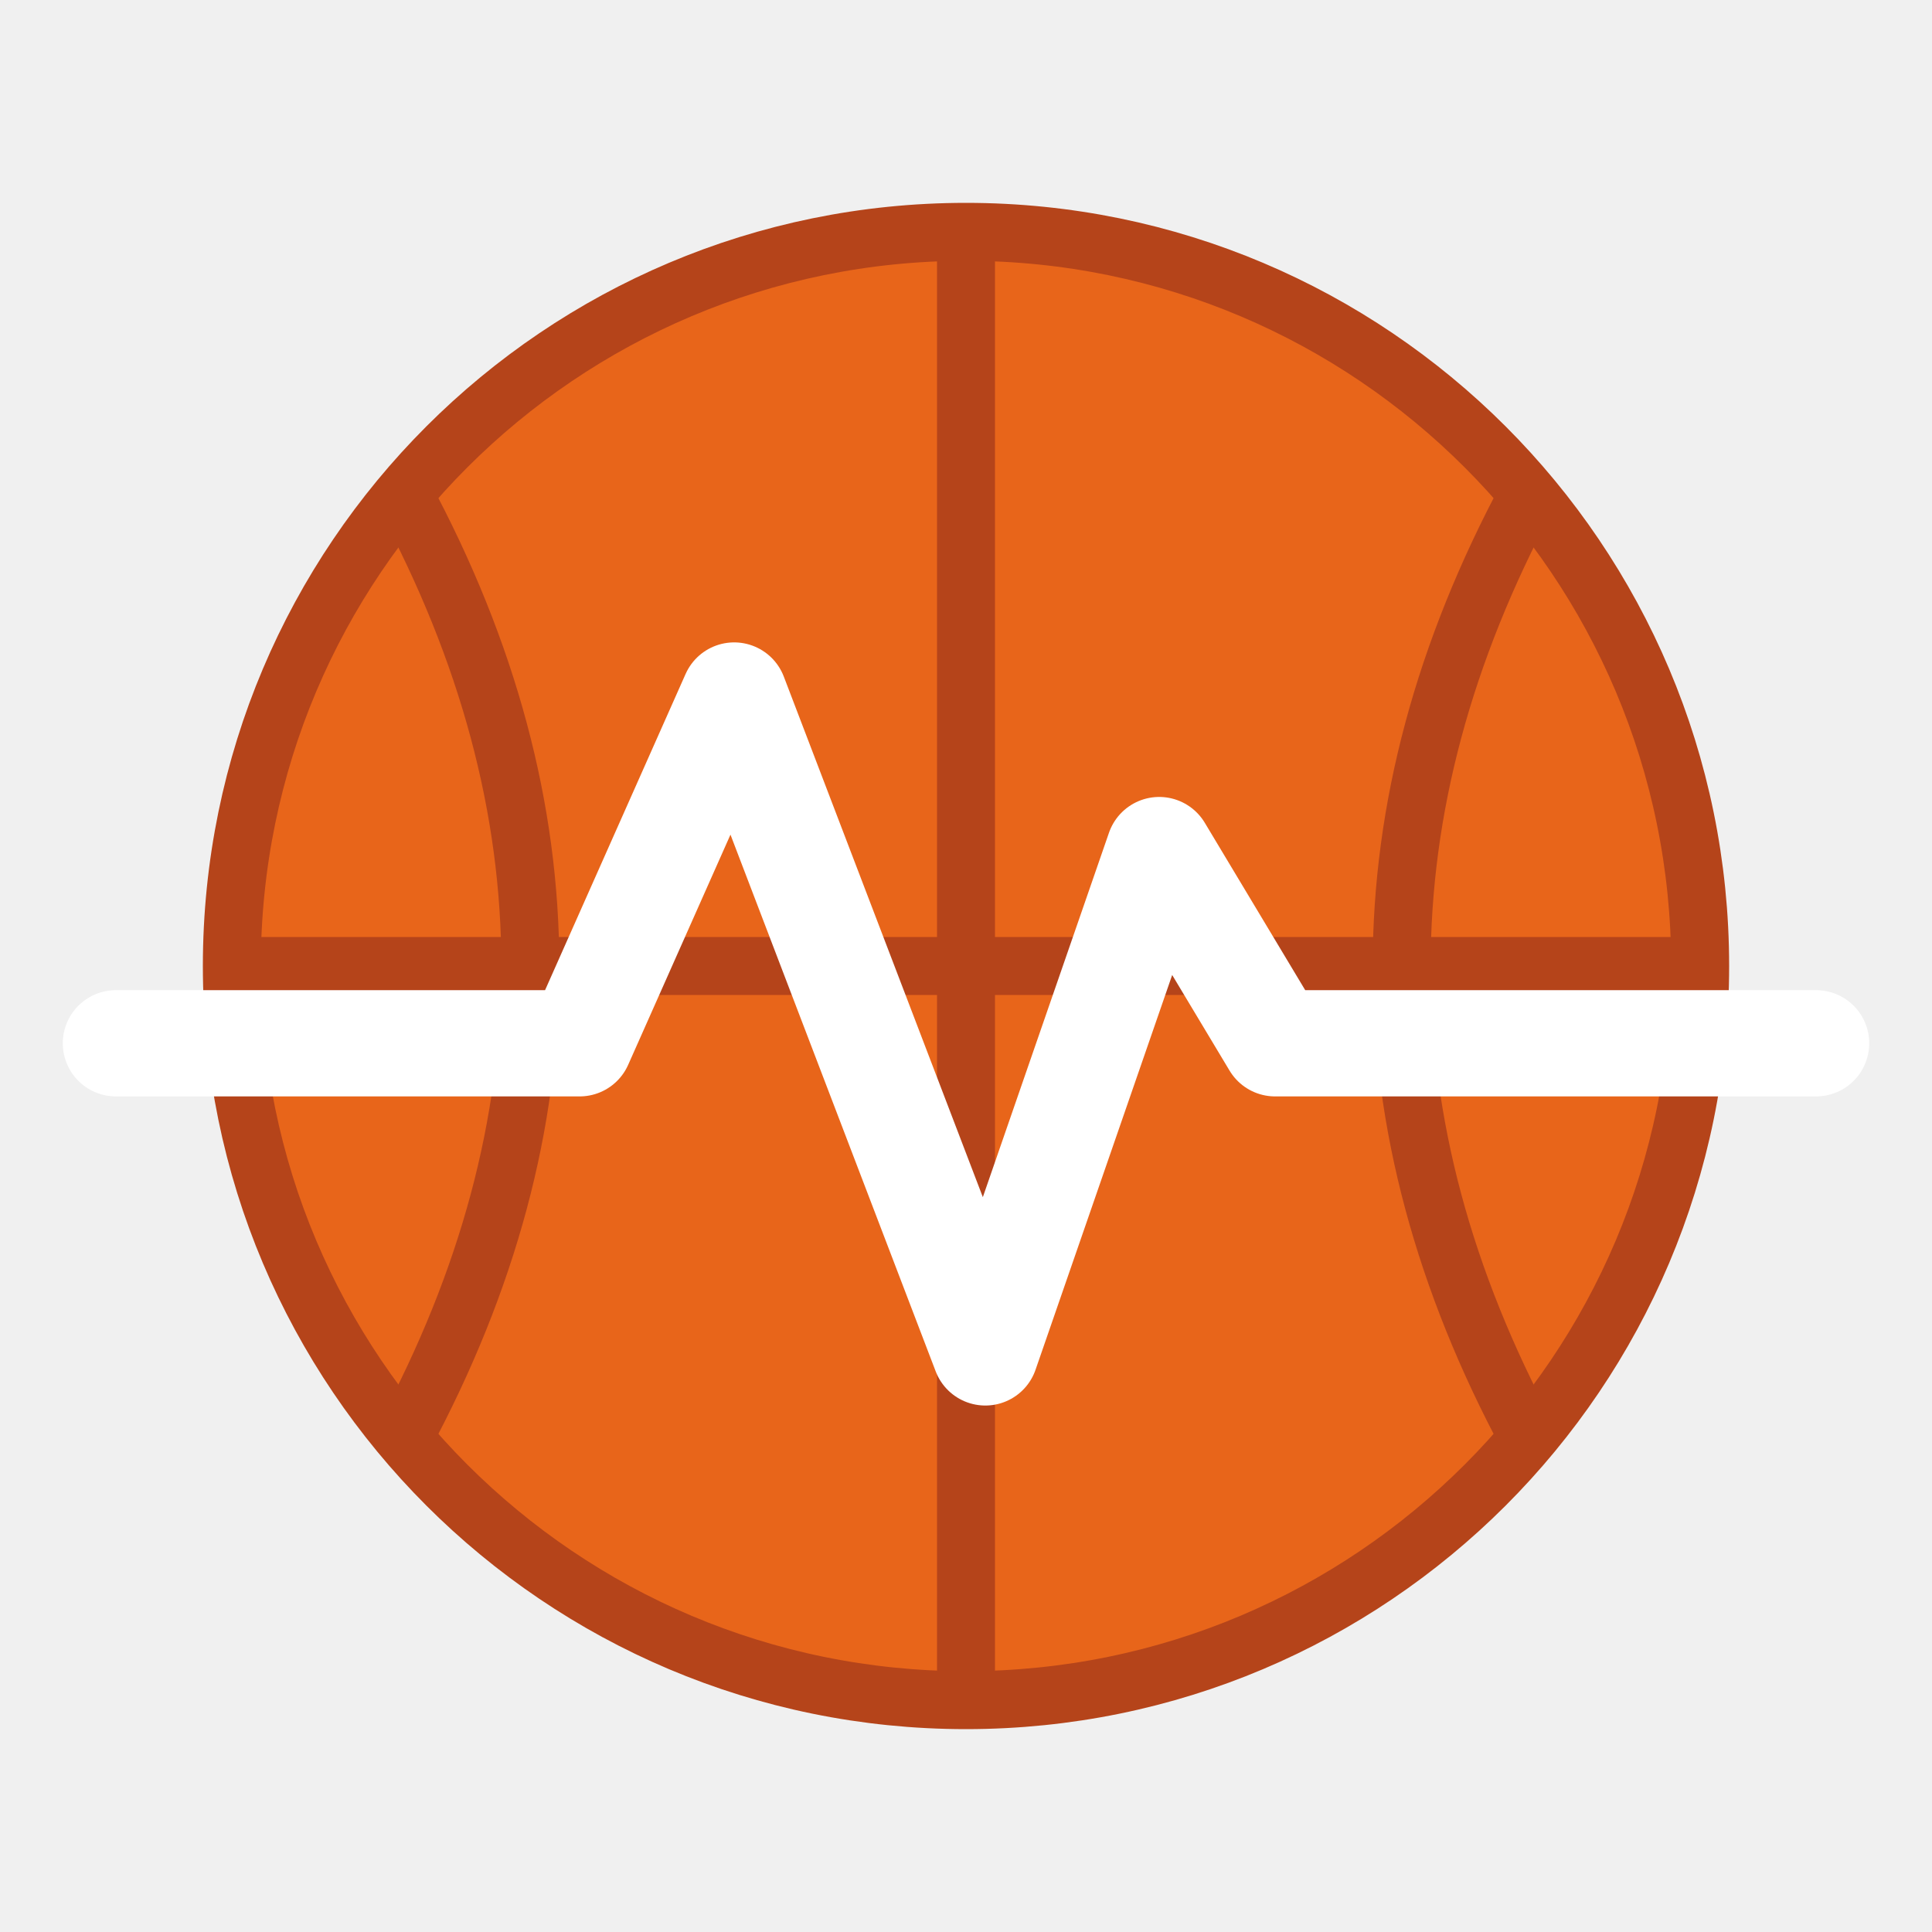
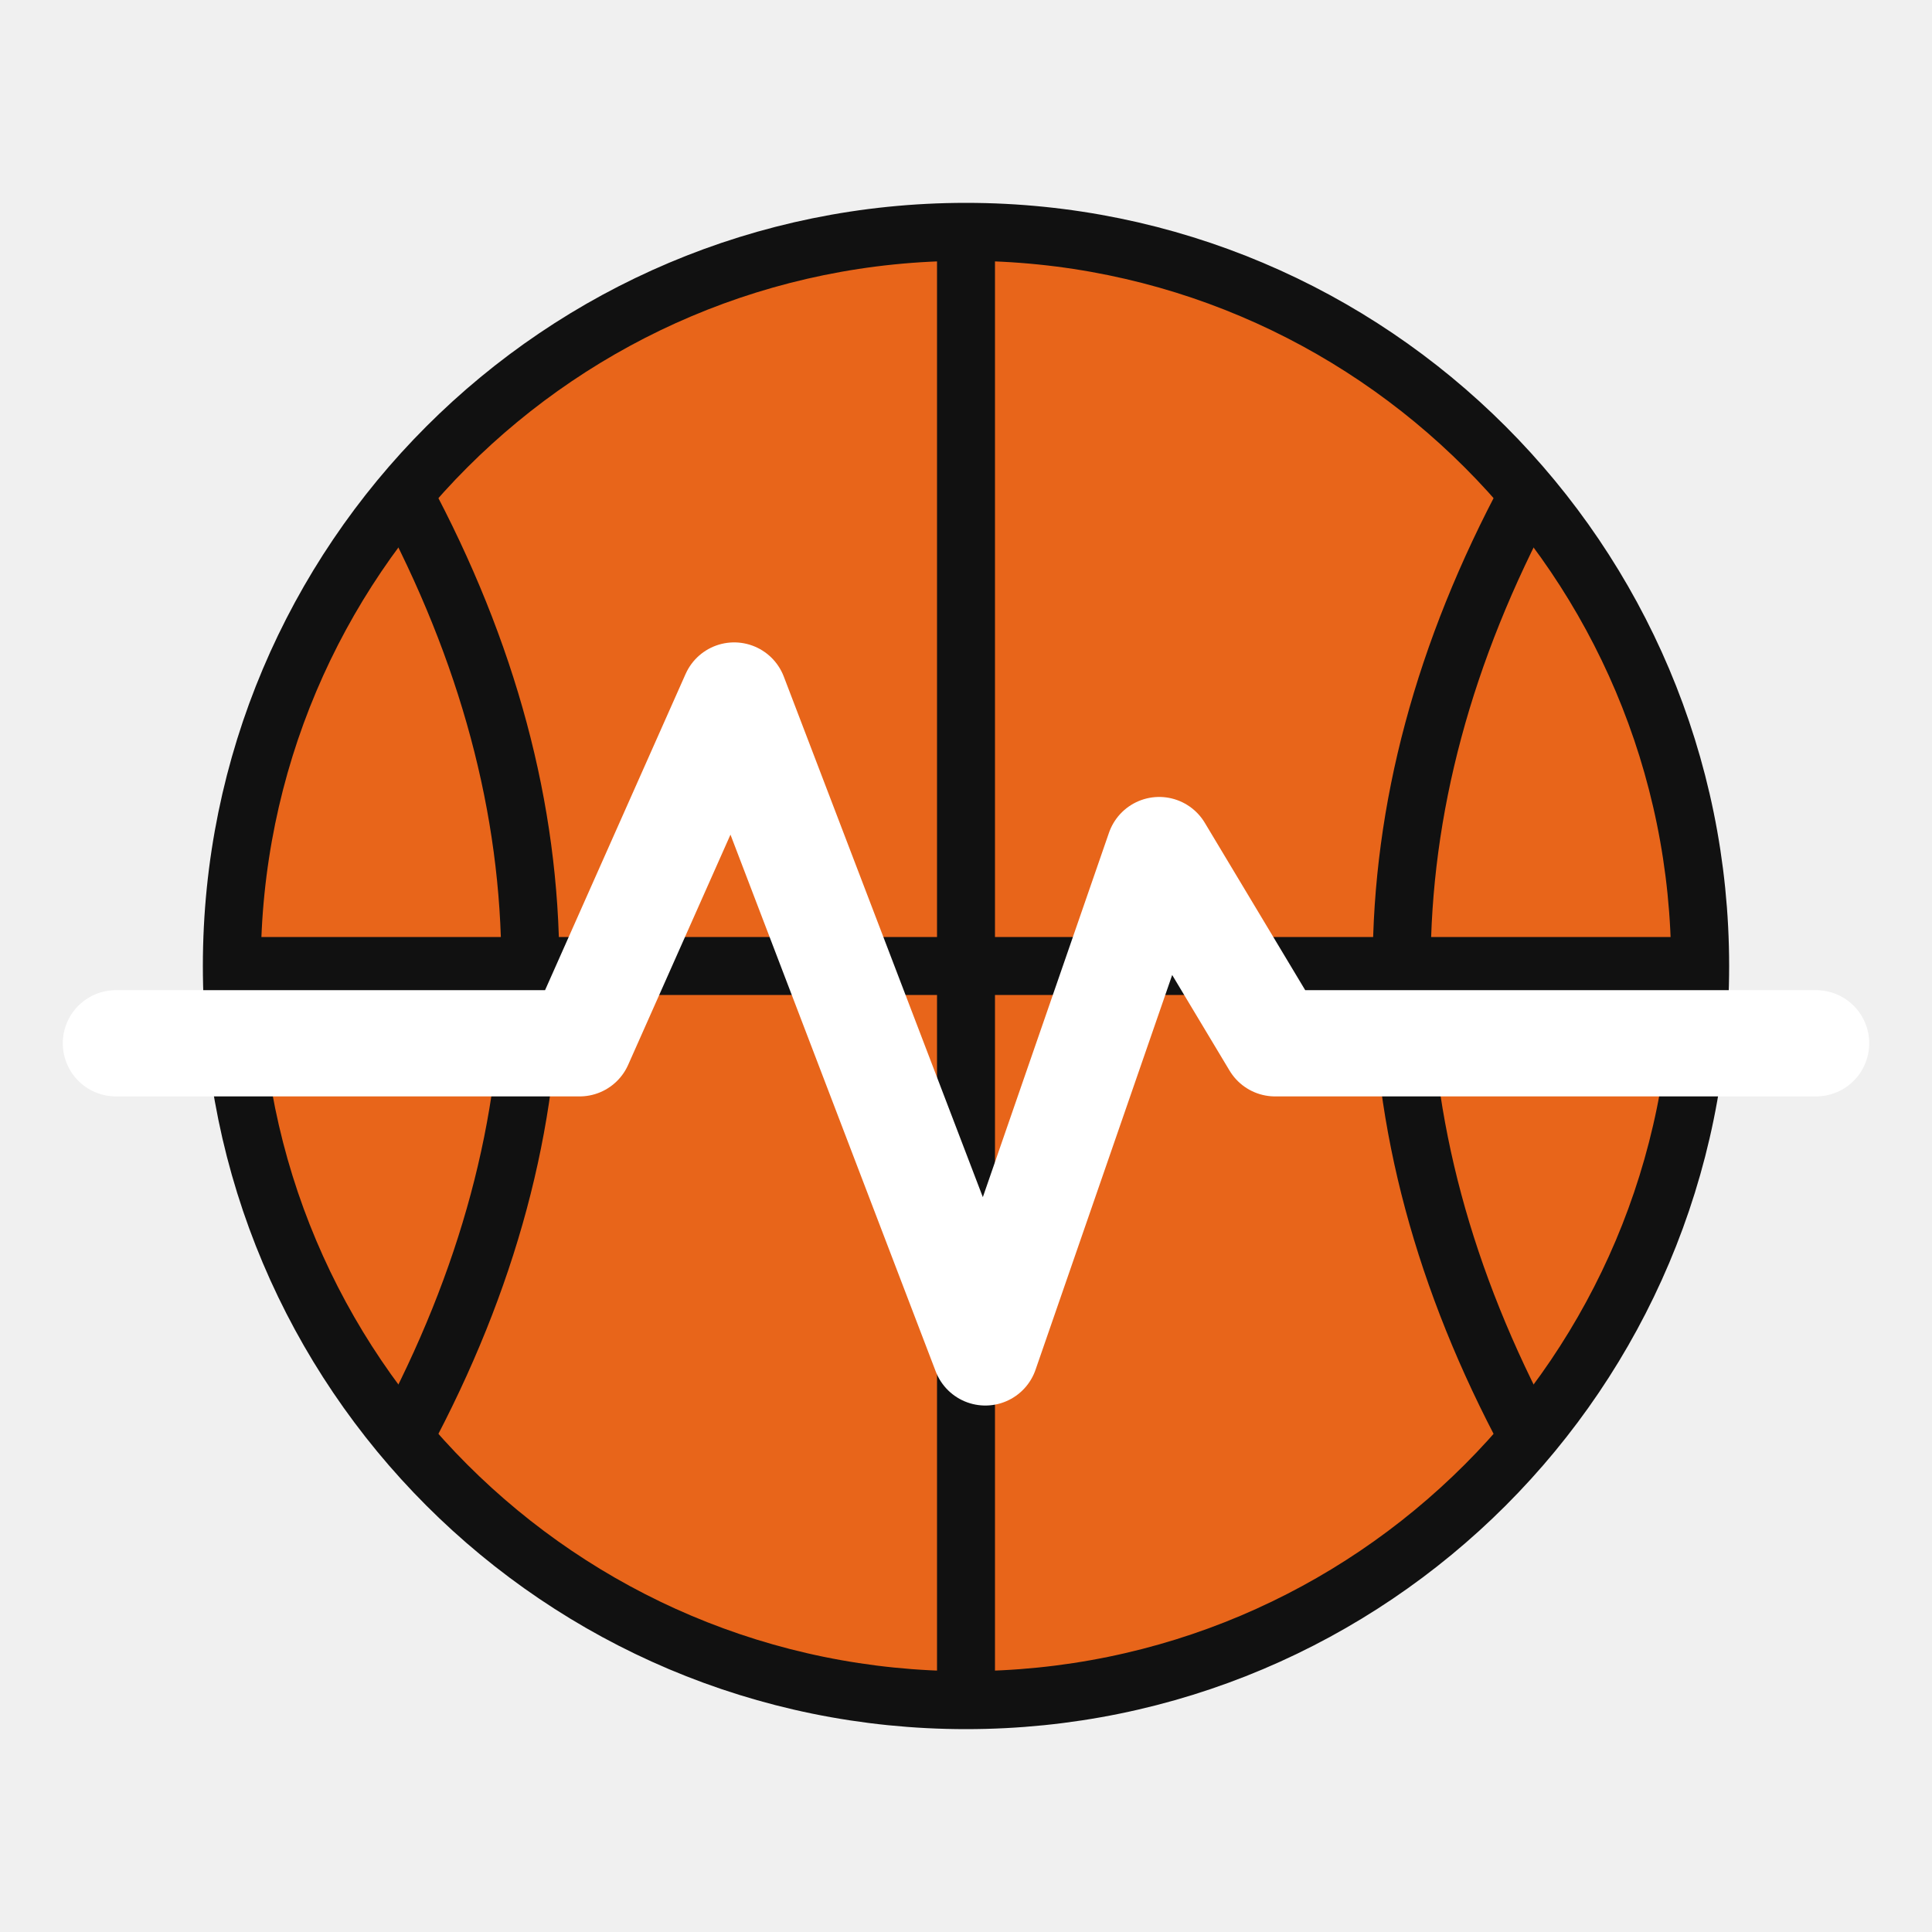
<svg xmlns="http://www.w3.org/2000/svg" viewBox="0 0 100 100" role="img" aria-label="BasketLab Live">
  <circle cx="50" cy="50" r="38" fill="#E8651A" />
-   <circle cx="50" cy="50" r="38" fill="none" stroke="#B5441A" stroke-width="3" />
-   <path d="M 12 50 L 88 50" fill="none" stroke="#B5441A" stroke-width="3" />
-   <path d="M 20.9 25.6 Q 34 50 20.9 74.4" fill="none" stroke="#B5441A" stroke-width="3" stroke-linecap="round" />
-   <path d="M 50 12 L 50 88" fill="none" stroke="#B5441A" stroke-width="3" />
-   <path d="M 79.1 25.6 Q 66 50 79.1 74.4" fill="none" stroke="#B5441A" stroke-width="3" stroke-linecap="round" />
+   <circle cx="50" cy="50" r="38" fill="none" stroke="#111111" stroke-width="3" />
+   <path d="M 12 50 L 88 50" fill="none" stroke="#111111" stroke-width="3" />
+   <path d="M 20.9 25.6 Q 34 50 20.9 74.4" fill="none" stroke="#111111" stroke-width="3" stroke-linecap="round" />
+   <path d="M 50 12 L 50 88" fill="none" stroke="#111111" stroke-width="3" />
+   <path d="M 79.1 25.6 Q 66 50 79.1 74.4" fill="none" stroke="#111111" stroke-width="3" stroke-linecap="round" />
  <path d="M 6 54 L 30 54 L 38 36 L 51 70 L 60 44 L 66 54 L 94 54" fill="none" stroke="#FFFFFF" stroke-width="5.5" stroke-linecap="round" stroke-linejoin="round" />
</svg>
